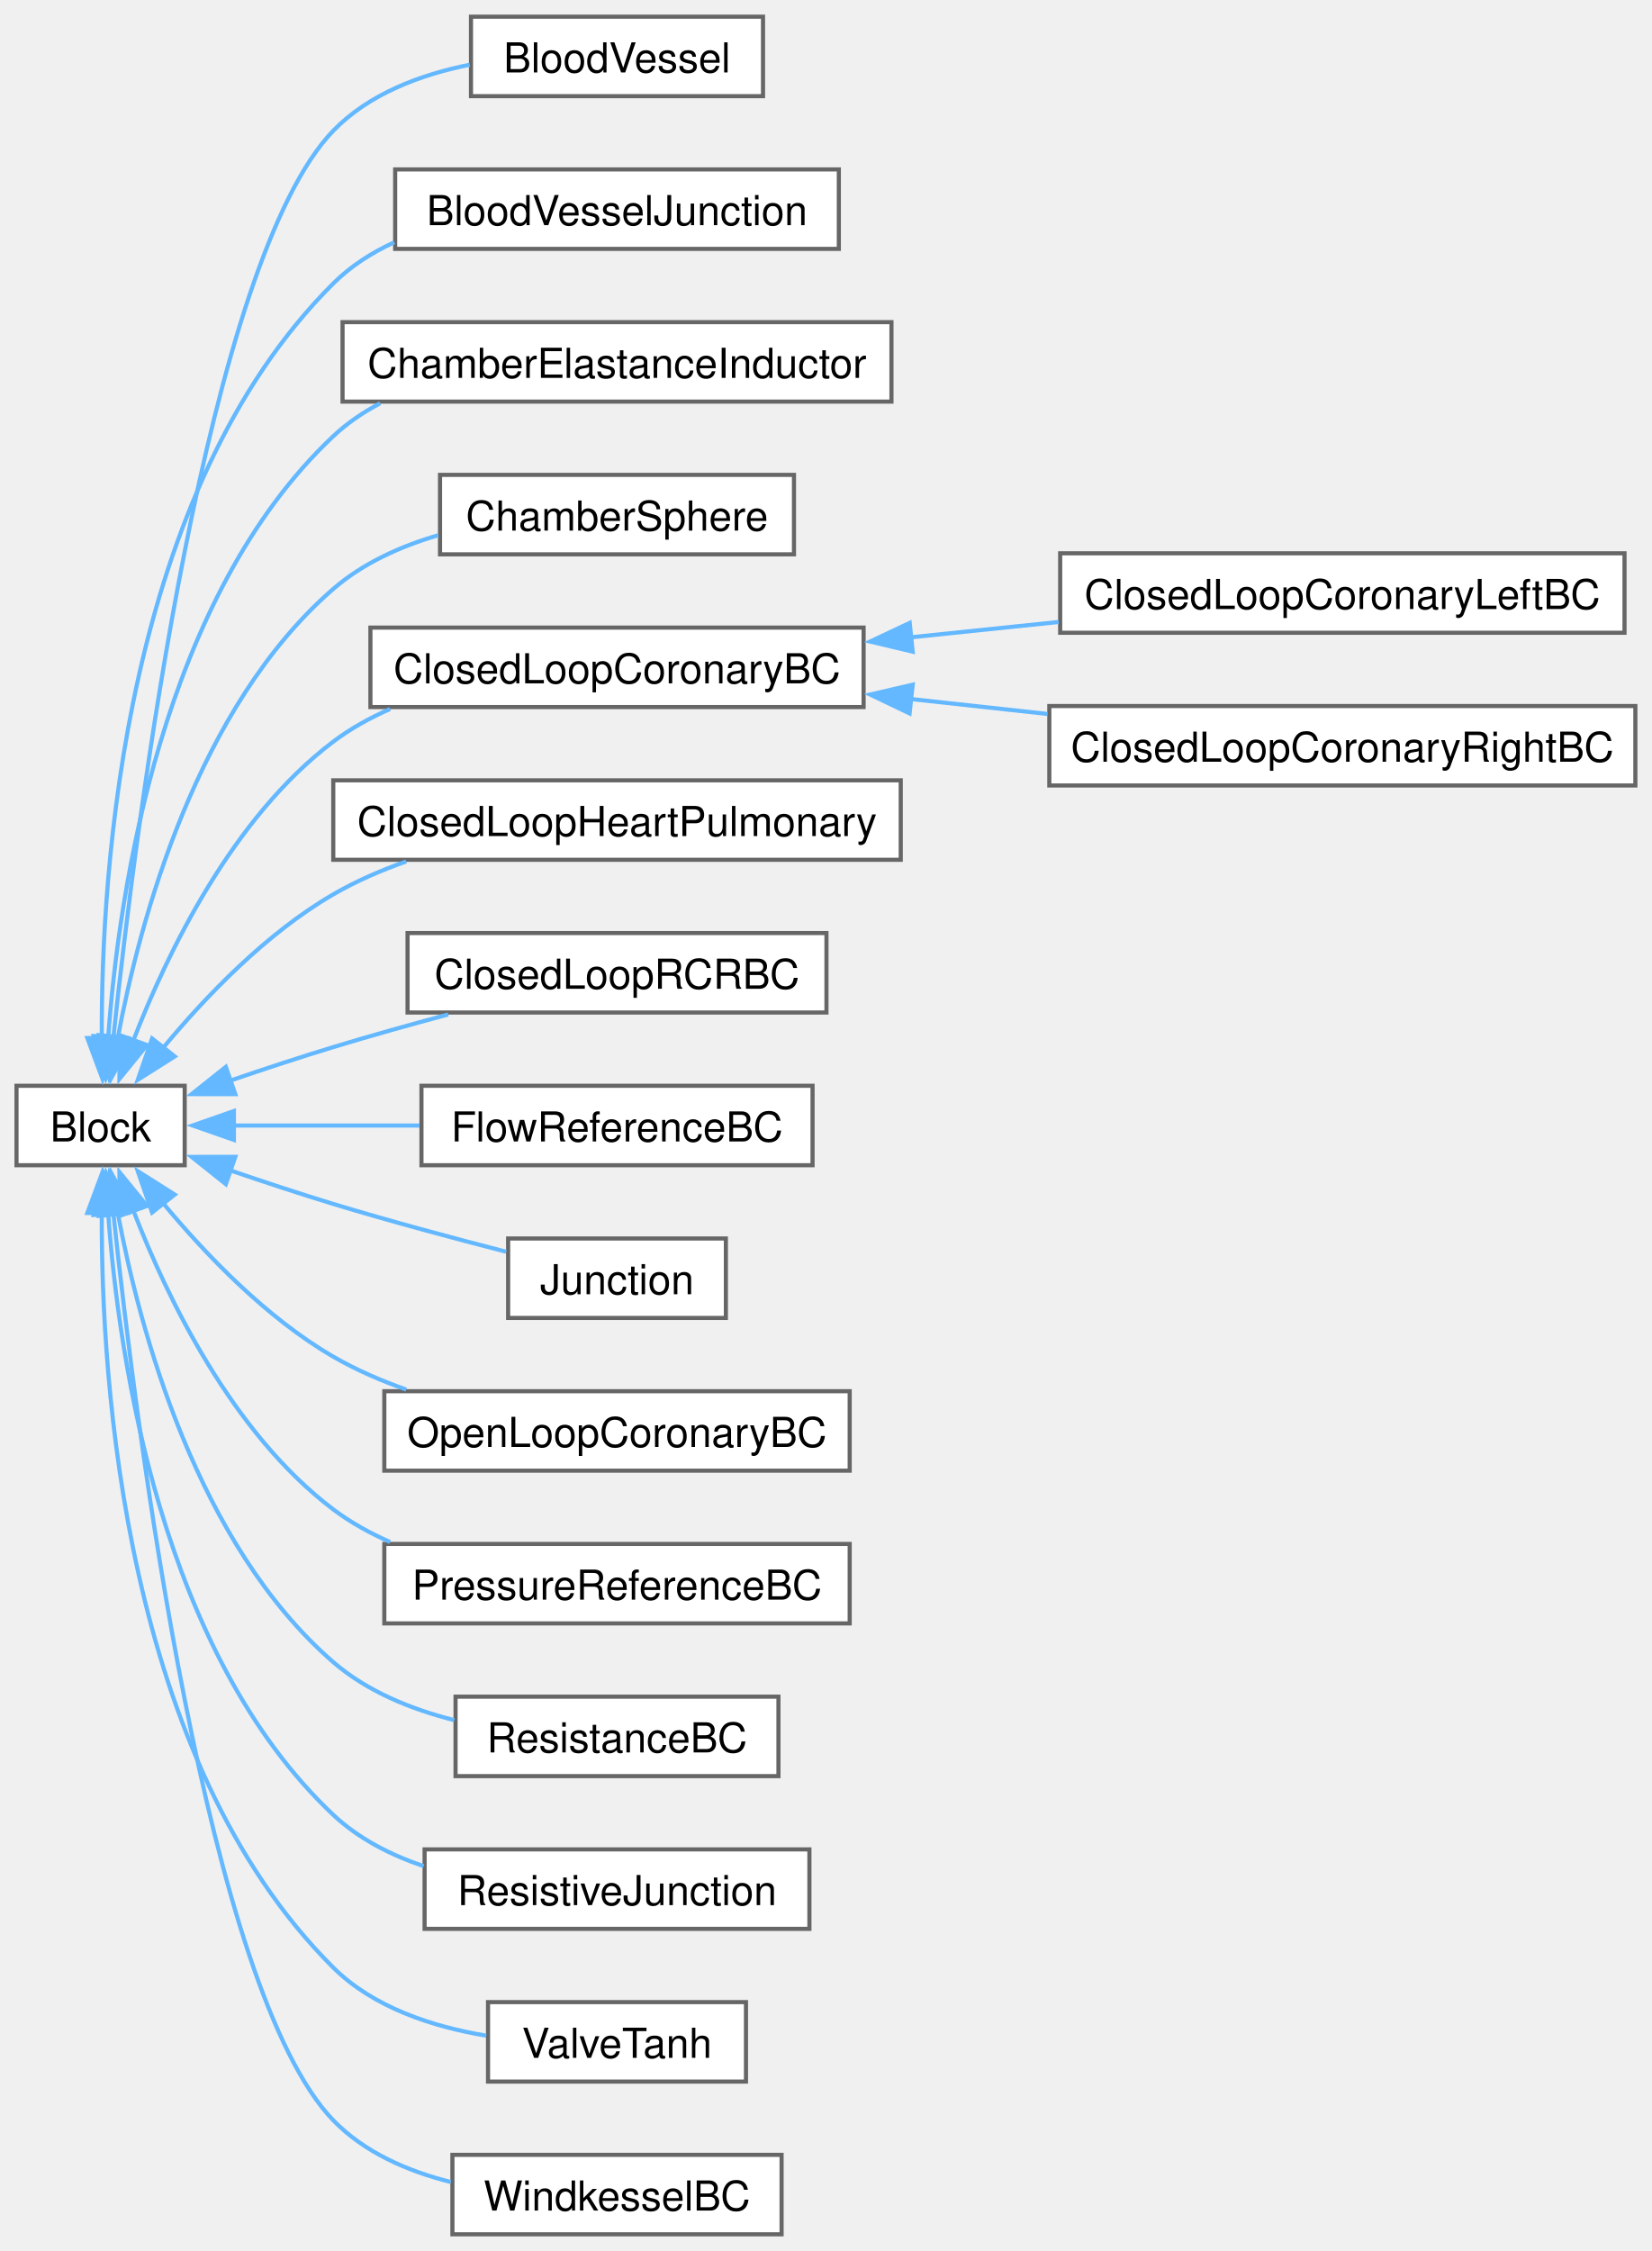
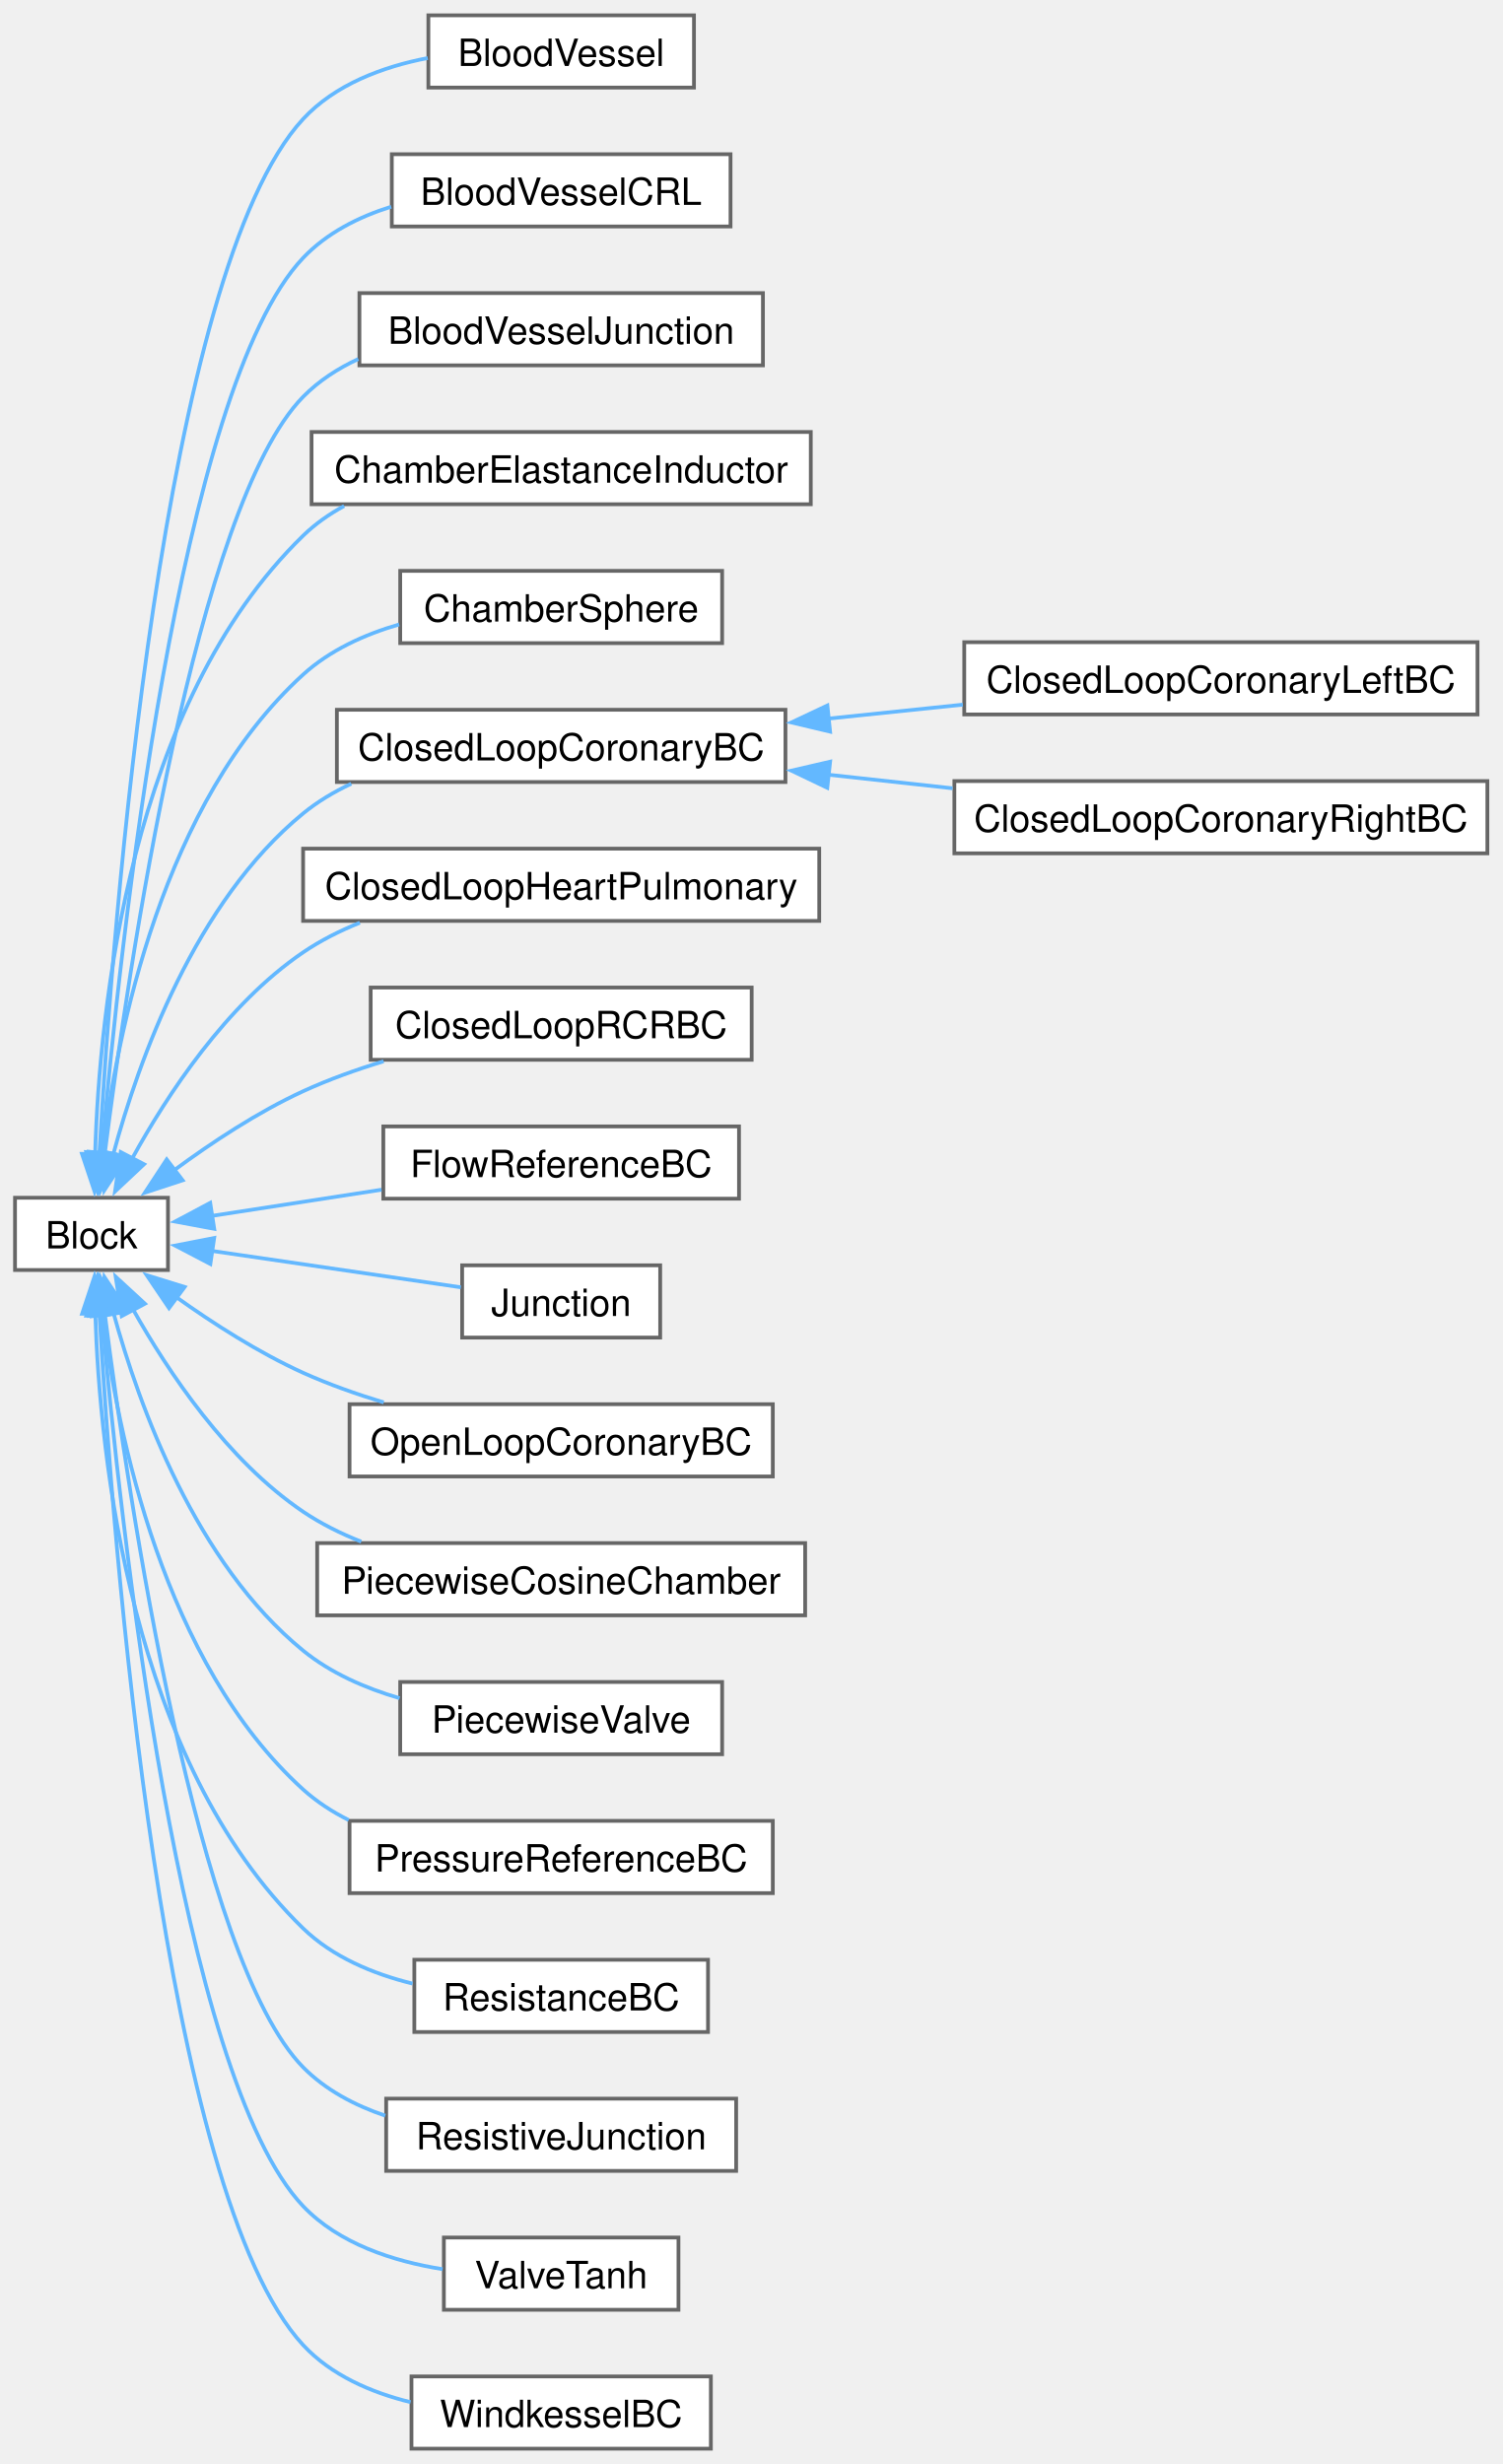
- <svg xmlns="http://www.w3.org/2000/svg" xmlns:xlink="http://www.w3.org/1999/xlink" width="400pt" height="545pt" viewBox="0.00 0.00 400.25 545.25">
-   <g id="graph0" class="graph" transform="scale(1 1) rotate(0) translate(4 541.25)">
+ <svg xmlns="http://www.w3.org/2000/svg" xmlns:xlink="http://www.w3.org/1999/xlink" width="400pt" height="656pt" viewBox="0.00 0.00 400.25 656.25">
+   <g id="graph0" class="graph" transform="scale(1 1) rotate(0) translate(4 652.25)">
    <g id="Node000000" class="node">
      <g id="a_Node000000">
        <a xlink:href="class_block.html" target="_top" xlink:title="Base class for 0D model components.">
-           <polygon fill="white" stroke="#666666" points="40.75,-278.25 0,-278.25 0,-259 40.75,-259 40.75,-278.25" />
-           <text text-anchor="middle" x="20.38" y="-264.75" font-family="Helvetica,sans-Serif" font-size="10.00">Block</text>
+           <polygon fill="white" stroke="#666666" points="40.75,-333.25 0,-333.25 0,-314 40.75,-314 40.75,-333.25" />
+           <text text-anchor="middle" x="20.38" y="-319.75" font-family="Helvetica,sans-Serif" font-size="10.00">Block</text>
        </a>
      </g>
    </g>
    <g id="Node000001" class="node">
      <g id="a_Node000001">
        <a xlink:href="class_blood_vessel.html" target="_top" xlink:title="Resistor-capacitor-inductor blood vessel with optional stenosis.">
-           <polygon fill="white" stroke="#666666" points="180.88,-537.25 110.12,-537.25 110.12,-518 180.88,-518 180.88,-537.25" />
-           <text text-anchor="middle" x="145.5" y="-523.75" font-family="Helvetica,sans-Serif" font-size="10.00">BloodVessel</text>
+           <polygon fill="white" stroke="#666666" points="180.88,-648.25 110.12,-648.25 110.12,-629 180.88,-629 180.88,-648.25" />
+           <text text-anchor="middle" x="145.5" y="-634.75" font-family="Helvetica,sans-Serif" font-size="10.00">BloodVessel</text>
        </a>
      </g>
    </g>
    <g id="edge1_Node000000_Node000001" class="edge">
      <g id="a_edge1_Node000000_Node000001">
        <a xlink:title=" ">
-           <path fill="none" stroke="#63b8ff" d="M23.48,-290.03C29.12,-342.97 46.22,-478.05 76.75,-509.62 85.38,-518.55 97.89,-523.22 109.81,-525.61" />
-           <polygon fill="#63b8ff" stroke="#63b8ff" points="26.98,-289.81 22.48,-280.22 20.01,-290.52 26.98,-289.81" />
+           <path fill="none" stroke="#63b8ff" d="M22.47,-344.98C26.02,-406.16 39.29,-580.23 76.75,-620.62 85.27,-629.82 97.91,-634.53 109.96,-636.87" />
+           <polygon fill="#63b8ff" stroke="#63b8ff" points="25.97,-345.04 21.93,-335.24 18.98,-345.42 25.97,-345.04" />
        </a>
      </g>
    </g>
    <g id="Node000002" class="node">
      <g id="a_Node000002">
-         <a xlink:href="class_blood_vessel_junction.html" target="_top" xlink:title="Junction between blood vessels.">
-           <polygon fill="white" stroke="#666666" points="199.25,-500.25 91.75,-500.25 91.75,-481 199.25,-481 199.25,-500.25" />
-           <text text-anchor="middle" x="145.5" y="-486.75" font-family="Helvetica,sans-Serif" font-size="10.00">BloodVesselJunction</text>
+         <a xlink:href="class_blood_vessel_c_r_l.html" target="_top" xlink:title="Capacitor-resistor-inductor blood vessel with optional stenosis.">
+           <polygon fill="white" stroke="#666666" points="190.62,-611.25 100.38,-611.25 100.38,-592 190.62,-592 190.62,-611.25" />
+           <text text-anchor="middle" x="145.5" y="-597.75" font-family="Helvetica,sans-Serif" font-size="10.00">BloodVesselCRL</text>
        </a>
      </g>
    </g>
    <g id="edge2_Node000000_Node000002" class="edge">
      <g id="a_edge2_Node000000_Node000002">
        <a xlink:title=" ">
-           <path fill="none" stroke="#63b8ff" d="M20.66,-289.62C20.47,-330.75 26.16,-422.31 76.75,-472.62 80.98,-476.83 86.07,-480.09 91.54,-482.6" />
-           <polygon fill="#63b8ff" stroke="#63b8ff" points="24.16,-289.94 20.85,-279.88 17.16,-289.81 24.16,-289.94" />
+           <path fill="none" stroke="#63b8ff" d="M23.07,-344.84C27.96,-400.55 43.84,-549.04 76.75,-583.62 83.04,-590.24 91.46,-594.52 100.22,-597.27" />
+           <polygon fill="#63b8ff" stroke="#63b8ff" points="26.58,-344.79 22.26,-335.12 19.61,-345.38 26.58,-344.79" />
        </a>
      </g>
    </g>
    <g id="Node000003" class="node">
      <g id="a_Node000003">
-         <a xlink:href="class_chamber_elastance_inductor.html" target="_top" xlink:title="Cardiac chamber with elastance and inductor.">
-           <polygon fill="white" stroke="#666666" points="212,-463.25 79,-463.25 79,-444 212,-444 212,-463.25" />
-           <text text-anchor="middle" x="145.5" y="-449.75" font-family="Helvetica,sans-Serif" font-size="10.00">ChamberElastanceInductor</text>
+         <a xlink:href="class_blood_vessel_junction.html" target="_top" xlink:title="Junction between blood vessels.">
+           <polygon fill="white" stroke="#666666" points="199.25,-574.25 91.75,-574.25 91.75,-555 199.25,-555 199.25,-574.25" />
+           <text text-anchor="middle" x="145.5" y="-560.75" font-family="Helvetica,sans-Serif" font-size="10.00">BloodVesselJunction</text>
        </a>
      </g>
    </g>
    <g id="edge3_Node000000_Node000003" class="edge">
      <g id="a_edge3_Node000000_Node000003">
        <a xlink:title=" ">
-           <path fill="none" stroke="#63b8ff" d="M22.21,-289.93C24.78,-325.39 35.15,-396.47 76.75,-435.62 80.12,-438.79 83.98,-441.42 88.11,-443.59" />
-           <polygon fill="#63b8ff" stroke="#63b8ff" points="25.71,-289.9 21.66,-280.12 18.72,-290.3 25.71,-289.9" />
+           <path fill="none" stroke="#63b8ff" d="M23.88,-344.75C30.2,-394.64 48.38,-517.78 76.75,-546.62 80.93,-550.88 86,-554.16 91.45,-556.69" />
+           <polygon fill="#63b8ff" stroke="#63b8ff" points="27.37,-344.49 22.68,-334.99 20.42,-345.35 27.37,-344.49" />
        </a>
      </g>
    </g>
    <g id="Node000004" class="node">
      <g id="a_Node000004">
-         <a xlink:href="class_chamber_sphere.html" target="_top" xlink:title="Spherical heart chamber model.">
-           <polygon fill="white" stroke="#666666" points="188.38,-426.25 102.62,-426.25 102.62,-407 188.38,-407 188.38,-426.25" />
-           <text text-anchor="middle" x="145.5" y="-412.75" font-family="Helvetica,sans-Serif" font-size="10.00">ChamberSphere</text>
+         <a xlink:href="class_chamber_elastance_inductor.html" target="_top" xlink:title="Cardiac chamber with elastance and inductor.">
+           <polygon fill="white" stroke="#666666" points="212,-537.25 79,-537.25 79,-518 212,-518 212,-537.25" />
+           <text text-anchor="middle" x="145.5" y="-523.75" font-family="Helvetica,sans-Serif" font-size="10.00">ChamberElastanceInductor</text>
        </a>
      </g>
    </g>
    <g id="edge4_Node000000_Node000004" class="edge">
      <g id="a_edge4_Node000000_Node000004">
        <a xlink:title=" ">
-           <path fill="none" stroke="#63b8ff" d="M24.5,-289.66C29.91,-318.52 43.8,-370.08 76.75,-398.62 83.92,-404.84 93.02,-408.94 102.19,-411.63" />
-           <polygon fill="#63b8ff" stroke="#63b8ff" points="27.98,-289.25 22.87,-279.97 21.08,-290.42 27.98,-289.25" />
+           <path fill="none" stroke="#63b8ff" d="M21.34,-344.87C22.48,-383.37 30.59,-464.81 76.75,-509.62 79.98,-512.76 83.69,-515.37 87.68,-517.53" />
+           <polygon fill="#63b8ff" stroke="#63b8ff" points="24.84,-344.84 21.2,-334.89 17.84,-344.94 24.84,-344.84" />
        </a>
      </g>
    </g>
    <g id="Node000005" class="node">
      <g id="a_Node000005">
-         <a xlink:href="class_closed_loop_coronary_b_c.html" target="_top" xlink:title="Closed loop coronary boundary condition which is connected to other blocks on both sides and the intr...">
-           <polygon fill="white" stroke="#666666" points="205.25,-389.25 85.75,-389.25 85.75,-370 205.25,-370 205.25,-389.25" />
-           <text text-anchor="middle" x="145.5" y="-375.75" font-family="Helvetica,sans-Serif" font-size="10.00">ClosedLoopCoronaryBC</text>
+         <a xlink:href="class_chamber_sphere.html" target="_top" xlink:title="Spherical heart chamber model.">
+           <polygon fill="white" stroke="#666666" points="188.38,-500.25 102.62,-500.25 102.62,-481 188.38,-481 188.38,-500.25" />
+           <text text-anchor="middle" x="145.5" y="-486.75" font-family="Helvetica,sans-Serif" font-size="10.00">ChamberSphere</text>
        </a>
      </g>
    </g>
    <g id="edge5_Node000000_Node000005" class="edge">
      <g id="a_edge5_Node000000_Node000005">
        <a xlink:title=" ">
-           <path fill="none" stroke="#63b8ff" d="M28.32,-289.25C36.55,-310.54 52.32,-343.18 76.75,-361.62 80.93,-364.78 85.61,-367.38 90.52,-369.53" />
-           <polygon fill="#63b8ff" stroke="#63b8ff" points="31.63,-288.12 24.94,-279.91 25.05,-290.5 31.63,-288.12" />
-         </a>
-       </g>
-     </g>
-     <g id="Node000008" class="node">
-       <g id="a_Node000008">
-         <a xlink:href="class_closed_loop_heart_pulmonary.html" target="_top" xlink:title="Heart and pulmonary circulation model.">
-           <polygon fill="white" stroke="#666666" points="214.25,-352.25 76.75,-352.25 76.75,-333 214.25,-333 214.25,-352.25" />
-           <text text-anchor="middle" x="145.5" y="-338.75" font-family="Helvetica,sans-Serif" font-size="10.00">ClosedLoopHeartPulmonary</text>
-         </a>
-       </g>
-     </g>
-     <g id="edge8_Node000000_Node000008" class="edge">
-       <g id="a_edge8_Node000000_Node000008">
-         <a xlink:title=" ">
-           <path fill="none" stroke="#63b8ff" d="M35.58,-287.51C45.76,-299.79 60.51,-315.21 76.75,-324.62 82.23,-327.8 88.27,-330.43 94.43,-332.6" />
-           <polygon fill="#63b8ff" stroke="#63b8ff" points="38.34,-285.36 29.38,-279.69 32.85,-289.71 38.34,-285.36" />
+           <path fill="none" stroke="#63b8ff" d="M23.21,-344.92C27.17,-377.3 39.42,-438.72 76.75,-472.62 83.87,-479.09 93.04,-483.28 102.33,-485.98" />
+           <polygon fill="#63b8ff" stroke="#63b8ff" points="26.72,-344.78 22.19,-335.2 19.75,-345.51 26.72,-344.78" />
+         </a>
+       </g>
+     </g>
+     <g id="Node000006" class="node">
+       <g id="a_Node000006">
+         <a xlink:href="class_closed_loop_coronary_b_c.html" target="_top" xlink:title="Closed loop coronary boundary condition which is connected to other blocks on both sides and the intr...">
+           <polygon fill="white" stroke="#666666" points="205.25,-463.25 85.75,-463.25 85.75,-444 205.25,-444 205.25,-463.25" />
+           <text text-anchor="middle" x="145.5" y="-449.75" font-family="Helvetica,sans-Serif" font-size="10.00">ClosedLoopCoronaryBC</text>
+         </a>
+       </g>
+     </g>
+     <g id="edge6_Node000000_Node000006" class="edge">
+       <g id="a_edge6_Node000000_Node000006">
+         <a xlink:title=" ">
+           <path fill="none" stroke="#63b8ff" d="M26.14,-344.69C32.98,-370.05 48.04,-412.14 76.75,-435.62 80.61,-438.78 84.97,-441.39 89.58,-443.55" />
+           <polygon fill="#63b8ff" stroke="#63b8ff" points="29.59,-344.08 23.78,-335.21 22.8,-345.76 29.59,-344.08" />
        </a>
      </g>
    </g>
    <g id="Node000009" class="node">
      <g id="a_Node000009">
-         <a xlink:href="class_closed_loop_r_c_r_b_c.html" target="_top" xlink:title="Closed-loop RCR boundary condition.">
-           <polygon fill="white" stroke="#666666" points="196.25,-315.25 94.75,-315.25 94.75,-296 196.25,-296 196.25,-315.25" />
-           <text text-anchor="middle" x="145.5" y="-301.75" font-family="Helvetica,sans-Serif" font-size="10.00">ClosedLoopRCRBC</text>
+         <a xlink:href="class_closed_loop_heart_pulmonary.html" target="_top" xlink:title="Heart and pulmonary circulation model.">
+           <polygon fill="white" stroke="#666666" points="214.25,-426.25 76.75,-426.25 76.75,-407 214.25,-407 214.25,-426.25" />
+           <text text-anchor="middle" x="145.5" y="-412.75" font-family="Helvetica,sans-Serif" font-size="10.00">ClosedLoopHeartPulmonary</text>
        </a>
      </g>
    </g>
    <g id="edge9_Node000000_Node000009" class="edge">
      <g id="a_edge9_Node000000_Node000009">
        <a xlink:title=" ">
-           <path fill="none" stroke="#63b8ff" d="M51.83,-279.51C59.89,-282.27 68.62,-285.15 76.75,-287.62 85.72,-290.35 95.42,-293.06 104.6,-295.53" />
-           <polygon fill="#63b8ff" stroke="#63b8ff" points="53.02,-276.22 42.43,-276.23 50.72,-282.83 53.02,-276.22" />
+           <path fill="none" stroke="#63b8ff" d="M31.19,-343.66C40.58,-360.76 56.33,-384.74 76.75,-398.62 81.38,-401.77 86.53,-404.37 91.87,-406.52" />
+           <polygon fill="#63b8ff" stroke="#63b8ff" points="34.37,-342.18 26.65,-334.93 28.16,-345.41 34.37,-342.18" />
        </a>
      </g>
    </g>
    <g id="Node000010" class="node">
      <g id="a_Node000010">
-         <a xlink:href="class_flow_reference_b_c.html" target="_top" xlink:title="Flow reference boundary condition.">
-           <polygon fill="white" stroke="#666666" points="192.88,-278.25 98.12,-278.25 98.12,-259 192.88,-259 192.88,-278.25" />
-           <text text-anchor="middle" x="145.5" y="-264.75" font-family="Helvetica,sans-Serif" font-size="10.00">FlowReferenceBC</text>
+         <a xlink:href="class_closed_loop_r_c_r_b_c.html" target="_top" xlink:title="Closed-loop RCR boundary condition.">
+           <polygon fill="white" stroke="#666666" points="196.25,-389.25 94.75,-389.25 94.75,-370 196.25,-370 196.25,-389.25" />
+           <text text-anchor="middle" x="145.5" y="-375.75" font-family="Helvetica,sans-Serif" font-size="10.00">ClosedLoopRCRBC</text>
        </a>
      </g>
    </g>
    <g id="edge10_Node000000_Node000010" class="edge">
      <g id="a_edge10_Node000000_Node000010">
        <a xlink:title=" ">
-           <path fill="none" stroke="#63b8ff" d="M52.4,-268.62C66.1,-268.62 82.5,-268.62 97.64,-268.62" />
-           <polygon fill="#63b8ff" stroke="#63b8ff" points="52.67,-265.13 42.67,-268.63 52.67,-272.13 52.67,-265.13" />
+           <path fill="none" stroke="#63b8ff" d="M42.44,-340.61C52.37,-347.93 64.67,-356.08 76.75,-361.62 83.5,-364.72 90.87,-367.37 98.2,-369.6" />
+           <polygon fill="#63b8ff" stroke="#63b8ff" points="44.66,-337.9 34.59,-334.6 40.41,-343.46 44.66,-337.9" />
        </a>
      </g>
    </g>
    <g id="Node000011" class="node">
      <g id="a_Node000011">
-         <a xlink:href="class_junction.html" target="_top" xlink:title="Junction.">
-           <polygon fill="white" stroke="#666666" points="171.88,-241.25 119.12,-241.25 119.12,-222 171.88,-222 171.88,-241.25" />
-           <text text-anchor="middle" x="145.5" y="-227.75" font-family="Helvetica,sans-Serif" font-size="10.00">Junction</text>
+         <a xlink:href="class_flow_reference_b_c.html" target="_top" xlink:title="Flow reference boundary condition.">
+           <polygon fill="white" stroke="#666666" points="192.88,-352.25 98.12,-352.25 98.12,-333 192.88,-333 192.88,-352.25" />
+           <text text-anchor="middle" x="145.5" y="-338.75" font-family="Helvetica,sans-Serif" font-size="10.00">FlowReferenceBC</text>
        </a>
      </g>
    </g>
    <g id="edge11_Node000000_Node000011" class="edge">
      <g id="a_edge11_Node000000_Node000011">
        <a xlink:title=" ">
-           <path fill="none" stroke="#63b8ff" d="M51.83,-257.74C59.89,-254.98 68.62,-252.1 76.75,-249.62 90.49,-245.45 105.96,-241.3 118.64,-238.04" />
-           <polygon fill="#63b8ff" stroke="#63b8ff" points="50.72,-254.42 42.43,-261.02 53.02,-261.03 50.72,-254.42" />
+           <path fill="none" stroke="#63b8ff" d="M52.4,-328.41C66.1,-330.53 82.5,-333.06 97.64,-335.39" />
+           <polygon fill="#63b8ff" stroke="#63b8ff" points="53.07,-324.97 42.65,-326.91 52,-331.89 53.07,-324.97" />
        </a>
      </g>
    </g>
    <g id="Node000012" class="node">
      <g id="a_Node000012">
-         <a xlink:href="class_open_loop_coronary_b_c.html" target="_top" xlink:title="Open loop coronary boundary condition based on kim_coronary.">
-           <polygon fill="white" stroke="#666666" points="201.88,-204.25 89.12,-204.25 89.12,-185 201.88,-185 201.88,-204.25" />
-           <text text-anchor="middle" x="145.5" y="-190.75" font-family="Helvetica,sans-Serif" font-size="10.00">OpenLoopCoronaryBC</text>
+         <a xlink:href="class_junction.html" target="_top" xlink:title="Junction.">
+           <polygon fill="white" stroke="#666666" points="171.88,-315.25 119.12,-315.25 119.12,-296 171.88,-296 171.88,-315.25" />
+           <text text-anchor="middle" x="145.5" y="-301.75" font-family="Helvetica,sans-Serif" font-size="10.00">Junction</text>
        </a>
      </g>
    </g>
    <g id="edge12_Node000000_Node000012" class="edge">
      <g id="a_edge12_Node000000_Node000012">
        <a xlink:title=" ">
-           <path fill="none" stroke="#63b8ff" d="M35.58,-249.74C45.76,-237.46 60.51,-222.04 76.75,-212.62 82.23,-209.45 88.27,-206.82 94.43,-204.65" />
-           <polygon fill="#63b8ff" stroke="#63b8ff" points="32.85,-247.54 29.38,-257.56 38.34,-251.89 32.85,-247.54" />
+           <path fill="none" stroke="#63b8ff" d="M52.43,-319.09C72.92,-316.09 99.46,-312.21 118.78,-309.39" />
+           <polygon fill="#63b8ff" stroke="#63b8ff" points="52.04,-315.6 42.65,-320.51 53.06,-322.53 52.04,-315.6" />
        </a>
      </g>
    </g>
    <g id="Node000013" class="node">
      <g id="a_Node000013">
+         <a xlink:href="class_open_loop_coronary_b_c.html" target="_top" xlink:title="Open loop coronary boundary condition based on kim_coronary.">
+           <polygon fill="white" stroke="#666666" points="201.88,-278.25 89.12,-278.25 89.12,-259 201.88,-259 201.88,-278.25" />
+           <text text-anchor="middle" x="145.5" y="-264.75" font-family="Helvetica,sans-Serif" font-size="10.00">OpenLoopCoronaryBC</text>
+         </a>
+       </g>
+     </g>
+     <g id="edge13_Node000000_Node000013" class="edge">
+       <g id="a_edge13_Node000000_Node000013">
+         <a xlink:title=" ">
+           <path fill="none" stroke="#63b8ff" d="M42.89,-306.83C52.77,-299.77 64.9,-291.98 76.75,-286.62 83.52,-283.57 90.9,-280.95 98.23,-278.73" />
+           <polygon fill="#63b8ff" stroke="#63b8ff" points="41.03,-303.85 35.08,-312.62 45.2,-309.48 41.03,-303.85" />
+         </a>
+       </g>
+     </g>
+     <g id="Node000014" class="node">
+       <g id="a_Node000014">
+         <a xlink:href="class_piecewise_cosine_chamber.html" target="_top" xlink:title="Cardiac chamber with piecewise elastance and inductor.">
+           <polygon fill="white" stroke="#666666" points="210.5,-241.25 80.5,-241.25 80.5,-222 210.5,-222 210.5,-241.25" />
+           <text text-anchor="middle" x="145.5" y="-227.75" font-family="Helvetica,sans-Serif" font-size="10.00">PiecewiseCosineChamber</text>
+         </a>
+       </g>
+     </g>
+     <g id="edge14_Node000000_Node000014" class="edge">
+       <g id="a_edge14_Node000000_Node000014">
+         <a xlink:title=" ">
+           <path fill="none" stroke="#63b8ff" d="M31.4,-303.59C40.86,-286.73 56.57,-263.25 76.75,-249.62 81.49,-246.42 86.77,-243.79 92.24,-241.63" />
+           <polygon fill="#63b8ff" stroke="#63b8ff" points="28.43,-301.73 26.82,-312.2 34.61,-305.02 28.43,-301.73" />
+         </a>
+       </g>
+     </g>
+     <g id="Node000015" class="node">
+       <g id="a_Node000015">
+         <a xlink:href="class_piecewise_valve.html" target="_top" xlink:title="Valve (tanh) block.">
+           <polygon fill="white" stroke="#666666" points="188.38,-204.25 102.62,-204.25 102.62,-185 188.38,-185 188.38,-204.25" />
+           <text text-anchor="middle" x="145.5" y="-190.75" font-family="Helvetica,sans-Serif" font-size="10.00">PiecewiseValve</text>
+         </a>
+       </g>
+     </g>
+     <g id="edge15_Node000000_Node000015" class="edge">
+       <g id="a_edge15_Node000000_Node000015">
+         <a xlink:title=" ">
+           <path fill="none" stroke="#63b8ff" d="M26.19,-302.74C33.08,-277.61 48.2,-235.89 76.75,-212.62 84.11,-206.63 93.27,-202.61 102.46,-199.93" />
+           <polygon fill="#63b8ff" stroke="#63b8ff" points="22.88,-301.57 23.82,-312.13 29.66,-303.29 22.88,-301.57" />
+         </a>
+       </g>
+     </g>
+     <g id="Node000016" class="node">
+       <g id="a_Node000016">
        <a xlink:href="class_pressure_reference_b_c.html" target="_top" xlink:title="Pressure reference boundary condition.">
          <polygon fill="white" stroke="#666666" points="201.88,-167.25 89.12,-167.25 89.12,-148 201.88,-148 201.88,-167.25" />
          <text text-anchor="middle" x="145.5" y="-153.75" font-family="Helvetica,sans-Serif" font-size="10.00">PressureReferenceBC</text>
        </a>
      </g>
    </g>
-     <g id="edge13_Node000000_Node000013" class="edge">
-       <g id="a_edge13_Node000000_Node000013">
-         <a xlink:title=" ">
-           <path fill="none" stroke="#63b8ff" d="M28.32,-248C36.55,-226.71 52.32,-194.07 76.75,-175.62 80.93,-172.47 85.61,-169.87 90.52,-167.72" />
-           <polygon fill="#63b8ff" stroke="#63b8ff" points="25.05,-246.75 24.94,-257.34 31.63,-249.13 25.05,-246.75" />
-         </a>
-       </g>
-     </g>
-     <g id="Node000014" class="node">
-       <g id="a_Node000014">
+     <g id="edge16_Node000000_Node000016" class="edge">
+       <g id="a_edge16_Node000000_Node000016">
+         <a xlink:title=" ">
+           <path fill="none" stroke="#63b8ff" d="M23.26,-302.47C27.27,-270.31 39.6,-209.29 76.75,-175.62 80.36,-172.36 84.49,-169.67 88.9,-167.46" />
+           <polygon fill="#63b8ff" stroke="#63b8ff" points="19.81,-301.8 22.22,-312.12 26.77,-302.55 19.81,-301.8" />
+         </a>
+       </g>
+     </g>
+     <g id="Node000017" class="node">
+       <g id="a_Node000017">
        <a xlink:href="class_resistance_b_c.html" target="_top" xlink:title="Resistance boundary condition.">
          <polygon fill="white" stroke="#666666" points="184.62,-130.25 106.38,-130.25 106.38,-111 184.62,-111 184.62,-130.25" />
          <text text-anchor="middle" x="145.5" y="-116.75" font-family="Helvetica,sans-Serif" font-size="10.00">ResistanceBC</text>
        </a>
      </g>
    </g>
-     <g id="edge14_Node000000_Node000014" class="edge">
-       <g id="a_edge14_Node000000_Node000014">
-         <a xlink:title=" ">
-           <path fill="none" stroke="#63b8ff" d="M24.5,-247.59C29.91,-218.73 43.8,-167.17 76.75,-138.62 84.94,-131.53 95.62,-127.2 106.07,-124.56" />
-           <polygon fill="#63b8ff" stroke="#63b8ff" points="21.08,-246.83 22.87,-257.28 27.98,-248 21.08,-246.83" />
-         </a>
-       </g>
-     </g>
-     <g id="Node000015" class="node">
-       <g id="a_Node000015">
+     <g id="edge17_Node000000_Node000017" class="edge">
+       <g id="a_edge17_Node000000_Node000017">
+         <a xlink:title=" ">
+           <path fill="none" stroke="#63b8ff" d="M21.38,-302.49C22.58,-264.2 30.78,-183.18 76.75,-138.62 84.61,-131 95.32,-126.51 105.9,-123.9" />
+           <polygon fill="#63b8ff" stroke="#63b8ff" points="17.88,-302.36 21.22,-312.41 24.88,-302.47 17.88,-302.36" />
+         </a>
+       </g>
+     </g>
+     <g id="Node000018" class="node">
+       <g id="a_Node000018">
        <a xlink:href="class_resistive_junction.html" target="_top" xlink:title="ResistiveJunction.">
          <polygon fill="white" stroke="#666666" points="192.12,-93.25 98.88,-93.25 98.88,-74 192.12,-74 192.12,-93.25" />
          <text text-anchor="middle" x="145.5" y="-79.75" font-family="Helvetica,sans-Serif" font-size="10.00">ResistiveJunction</text>
        </a>
      </g>
    </g>
-     <g id="edge15_Node000000_Node000015" class="edge">
-       <g id="a_edge15_Node000000_Node000015">
-         <a xlink:title=" ">
-           <path fill="none" stroke="#63b8ff" d="M22.21,-247.32C24.78,-211.86 35.15,-140.78 76.75,-101.62 82.86,-95.87 90.61,-91.91 98.65,-89.19" />
-           <polygon fill="#63b8ff" stroke="#63b8ff" points="18.72,-246.95 21.66,-257.13 25.71,-247.35 18.72,-246.95" />
-         </a>
-       </g>
-     </g>
-     <g id="Node000016" class="node">
-       <g id="a_Node000016">
+     <g id="edge18_Node000000_Node000018" class="edge">
+       <g id="a_edge18_Node000000_Node000018">
+         <a xlink:title=" ">
+           <path fill="none" stroke="#63b8ff" d="M23.93,-302.26C30.33,-252.37 48.54,-130.26 76.75,-101.62 82.73,-95.56 90.5,-91.46 98.64,-88.71" />
+           <polygon fill="#63b8ff" stroke="#63b8ff" points="20.48,-301.68 22.72,-312.03 27.42,-302.54 20.48,-301.68" />
+         </a>
+       </g>
+     </g>
+     <g id="Node000019" class="node">
+       <g id="a_Node000019">
        <a xlink:href="class_valve_tanh.html" target="_top" xlink:title="Valve (tanh) block.">
          <polygon fill="white" stroke="#666666" points="176.75,-56.25 114.25,-56.25 114.25,-37 176.75,-37 176.75,-56.25" />
          <text text-anchor="middle" x="145.5" y="-42.75" font-family="Helvetica,sans-Serif" font-size="10.00">ValveTanh</text>
        </a>
      </g>
    </g>
-     <g id="edge16_Node000000_Node000016" class="edge">
-       <g id="a_edge16_Node000000_Node000016">
-         <a xlink:title=" ">
-           <path fill="none" stroke="#63b8ff" d="M20.66,-247.63C20.47,-206.5 26.16,-114.94 76.75,-64.62 86.5,-54.93 100.84,-50.28 113.82,-48.12" />
-           <polygon fill="#63b8ff" stroke="#63b8ff" points="17.16,-247.44 20.85,-257.37 24.16,-247.31 17.16,-247.44" />
-         </a>
-       </g>
-     </g>
-     <g id="Node000017" class="node">
-       <g id="a_Node000017">
+     <g id="edge19_Node000000_Node000019" class="edge">
+       <g id="a_edge19_Node000000_Node000019">
+         <a xlink:title=" ">
+           <path fill="none" stroke="#63b8ff" d="M23.09,-302.49C28,-246.99 43.95,-99.07 76.75,-64.62 86.32,-54.58 100.8,-49.91 113.92,-47.82" />
+           <polygon fill="#63b8ff" stroke="#63b8ff" points="19.62,-301.91 22.26,-312.17 26.6,-302.5 19.62,-301.91" />
+         </a>
+       </g>
+     </g>
+     <g id="Node000020" class="node">
+       <g id="a_Node000020">
        <a xlink:href="class_windkessel_b_c.html" target="_top" xlink:title="Windkessel RCR boundary condition.">
          <polygon fill="white" stroke="#666666" points="185.38,-19.25 105.62,-19.25 105.62,0 185.38,0 185.38,-19.25" />
          <text text-anchor="middle" x="145.5" y="-5.75" font-family="Helvetica,sans-Serif" font-size="10.00">WindkesselBC</text>
        </a>
      </g>
    </g>
-     <g id="edge17_Node000000_Node000017" class="edge">
-       <g id="a_edge17_Node000000_Node000017">
-         <a xlink:title=" ">
-           <path fill="none" stroke="#63b8ff" d="M23.48,-247.22C29.12,-194.28 46.22,-59.2 76.75,-27.62 84.28,-19.84 94.76,-15.29 105.23,-12.67" />
-           <polygon fill="#63b8ff" stroke="#63b8ff" points="20.01,-246.73 22.48,-257.03 26.98,-247.44 20.01,-246.73" />
-         </a>
-       </g>
-     </g>
-     <g id="Node000006" class="node">
-       <g id="a_Node000006">
-         <a xlink:href="class_closed_loop_coronary_left_b_c.html" target="_top" xlink:title="Left side of closed loop coronary boundary condition ClosedLoopCoronaryBC.">
-           <polygon fill="white" stroke="#666666" points="389.62,-407.25 252.88,-407.25 252.88,-388 389.62,-388 389.62,-407.25" />
-           <text text-anchor="middle" x="321.25" y="-393.75" font-family="Helvetica,sans-Serif" font-size="10.00">ClosedLoopCoronaryLeftBC</text>
-         </a>
-       </g>
-     </g>
-     <g id="edge6_Node000005_Node000006" class="edge">
-       <g id="a_edge6_Node000005_Node000006">
-         <a xlink:title=" ">
-           <path fill="none" stroke="#63b8ff" d="M216.53,-386.88C228.4,-388.11 240.7,-389.38 252.5,-390.61" />
-           <polygon fill="#63b8ff" stroke="#63b8ff" points="217.14,-383.42 206.83,-385.87 216.42,-390.39 217.14,-383.42" />
+     <g id="edge20_Node000000_Node000020" class="edge">
+       <g id="a_edge20_Node000000_Node000020">
+         <a xlink:title=" ">
+           <path fill="none" stroke="#63b8ff" d="M22.48,-302.34C26.06,-241.36 39.4,-67.88 76.75,-27.62 84.2,-19.6 94.79,-14.99 105.38,-12.39" />
+           <polygon fill="#63b8ff" stroke="#63b8ff" points="19,-301.86 21.94,-312.04 25.99,-302.25 19,-301.86" />
        </a>
      </g>
    </g>
    <g id="Node000007" class="node">
      <g id="a_Node000007">
+         <a xlink:href="class_closed_loop_coronary_left_b_c.html" target="_top" xlink:title="Left side of closed loop coronary boundary condition ClosedLoopCoronaryBC.">
+           <polygon fill="white" stroke="#666666" points="389.62,-481.25 252.88,-481.25 252.88,-462 389.62,-462 389.62,-481.25" />
+           <text text-anchor="middle" x="321.25" y="-467.75" font-family="Helvetica,sans-Serif" font-size="10.00">ClosedLoopCoronaryLeftBC</text>
+         </a>
+       </g>
+     </g>
+     <g id="edge7_Node000006_Node000007" class="edge">
+       <g id="a_edge7_Node000006_Node000007">
+         <a xlink:title=" ">
+           <path fill="none" stroke="#63b8ff" d="M216.53,-460.88C228.4,-462.11 240.7,-463.38 252.5,-464.61" />
+           <polygon fill="#63b8ff" stroke="#63b8ff" points="217.14,-457.42 206.83,-459.87 216.42,-464.39 217.14,-457.42" />
+         </a>
+       </g>
+     </g>
+     <g id="Node000008" class="node">
+       <g id="a_Node000008">
        <a xlink:href="class_closed_loop_coronary_right_b_c.html" target="_top" xlink:title="Right side of closed loop coronary boundary condition ClosedLoopCoronaryBC.">
-           <polygon fill="white" stroke="#666666" points="392.25,-370.25 250.25,-370.25 250.25,-351 392.25,-351 392.25,-370.25" />
-           <text text-anchor="middle" x="321.25" y="-356.75" font-family="Helvetica,sans-Serif" font-size="10.00">ClosedLoopCoronaryRightBC</text>
-         </a>
-       </g>
-     </g>
-     <g id="edge7_Node000005_Node000007" class="edge">
-       <g id="a_edge7_Node000005_Node000007">
-         <a xlink:title=" ">
-           <path fill="none" stroke="#63b8ff" d="M216.56,-371.96C227.5,-370.77 238.81,-369.53 249.76,-368.33" />
-           <polygon fill="#63b8ff" stroke="#63b8ff" points="216.39,-368.46 206.83,-373.03 217.15,-375.42 216.39,-368.46" />
+           <polygon fill="white" stroke="#666666" points="392.25,-444.25 250.25,-444.25 250.25,-425 392.25,-425 392.25,-444.25" />
+           <text text-anchor="middle" x="321.25" y="-430.75" font-family="Helvetica,sans-Serif" font-size="10.00">ClosedLoopCoronaryRightBC</text>
+         </a>
+       </g>
+     </g>
+     <g id="edge8_Node000006_Node000008" class="edge">
+       <g id="a_edge8_Node000006_Node000008">
+         <a xlink:title=" ">
+           <path fill="none" stroke="#63b8ff" d="M216.56,-445.96C227.5,-444.77 238.81,-443.53 249.76,-442.33" />
+           <polygon fill="#63b8ff" stroke="#63b8ff" points="216.39,-442.46 206.83,-447.03 217.15,-449.42 216.39,-442.46" />
        </a>
      </g>
    </g>
  </g>
</svg>
